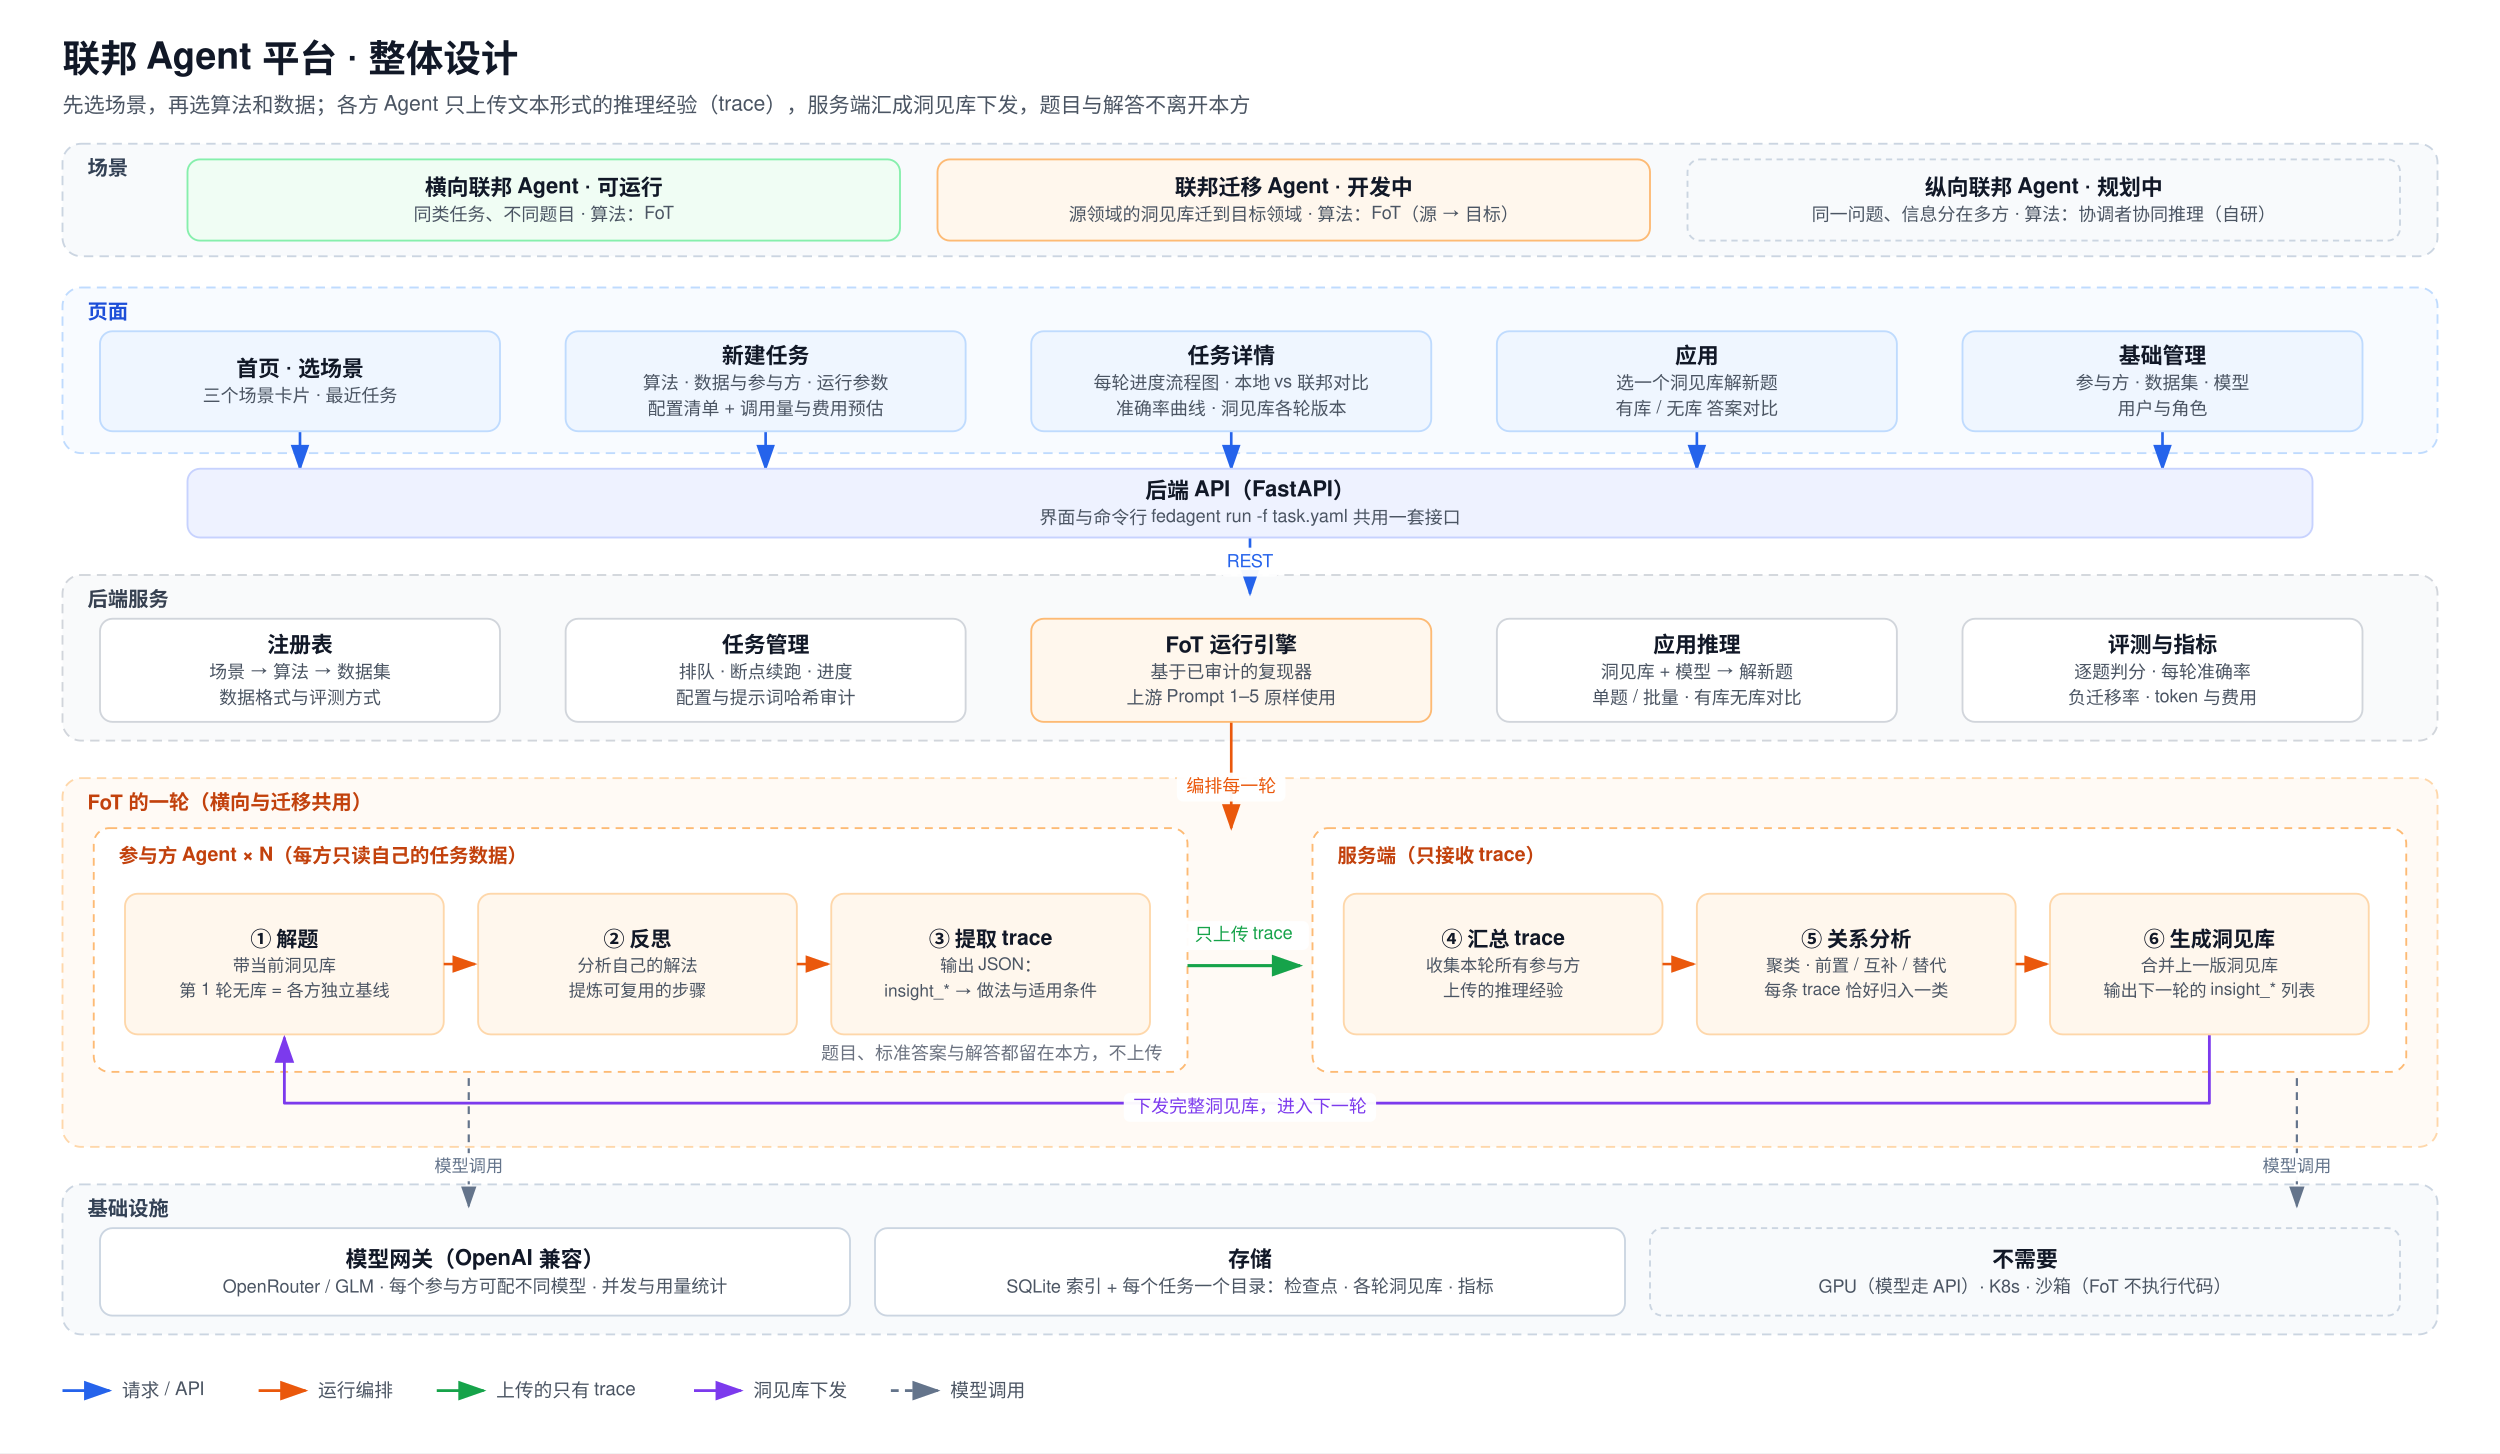
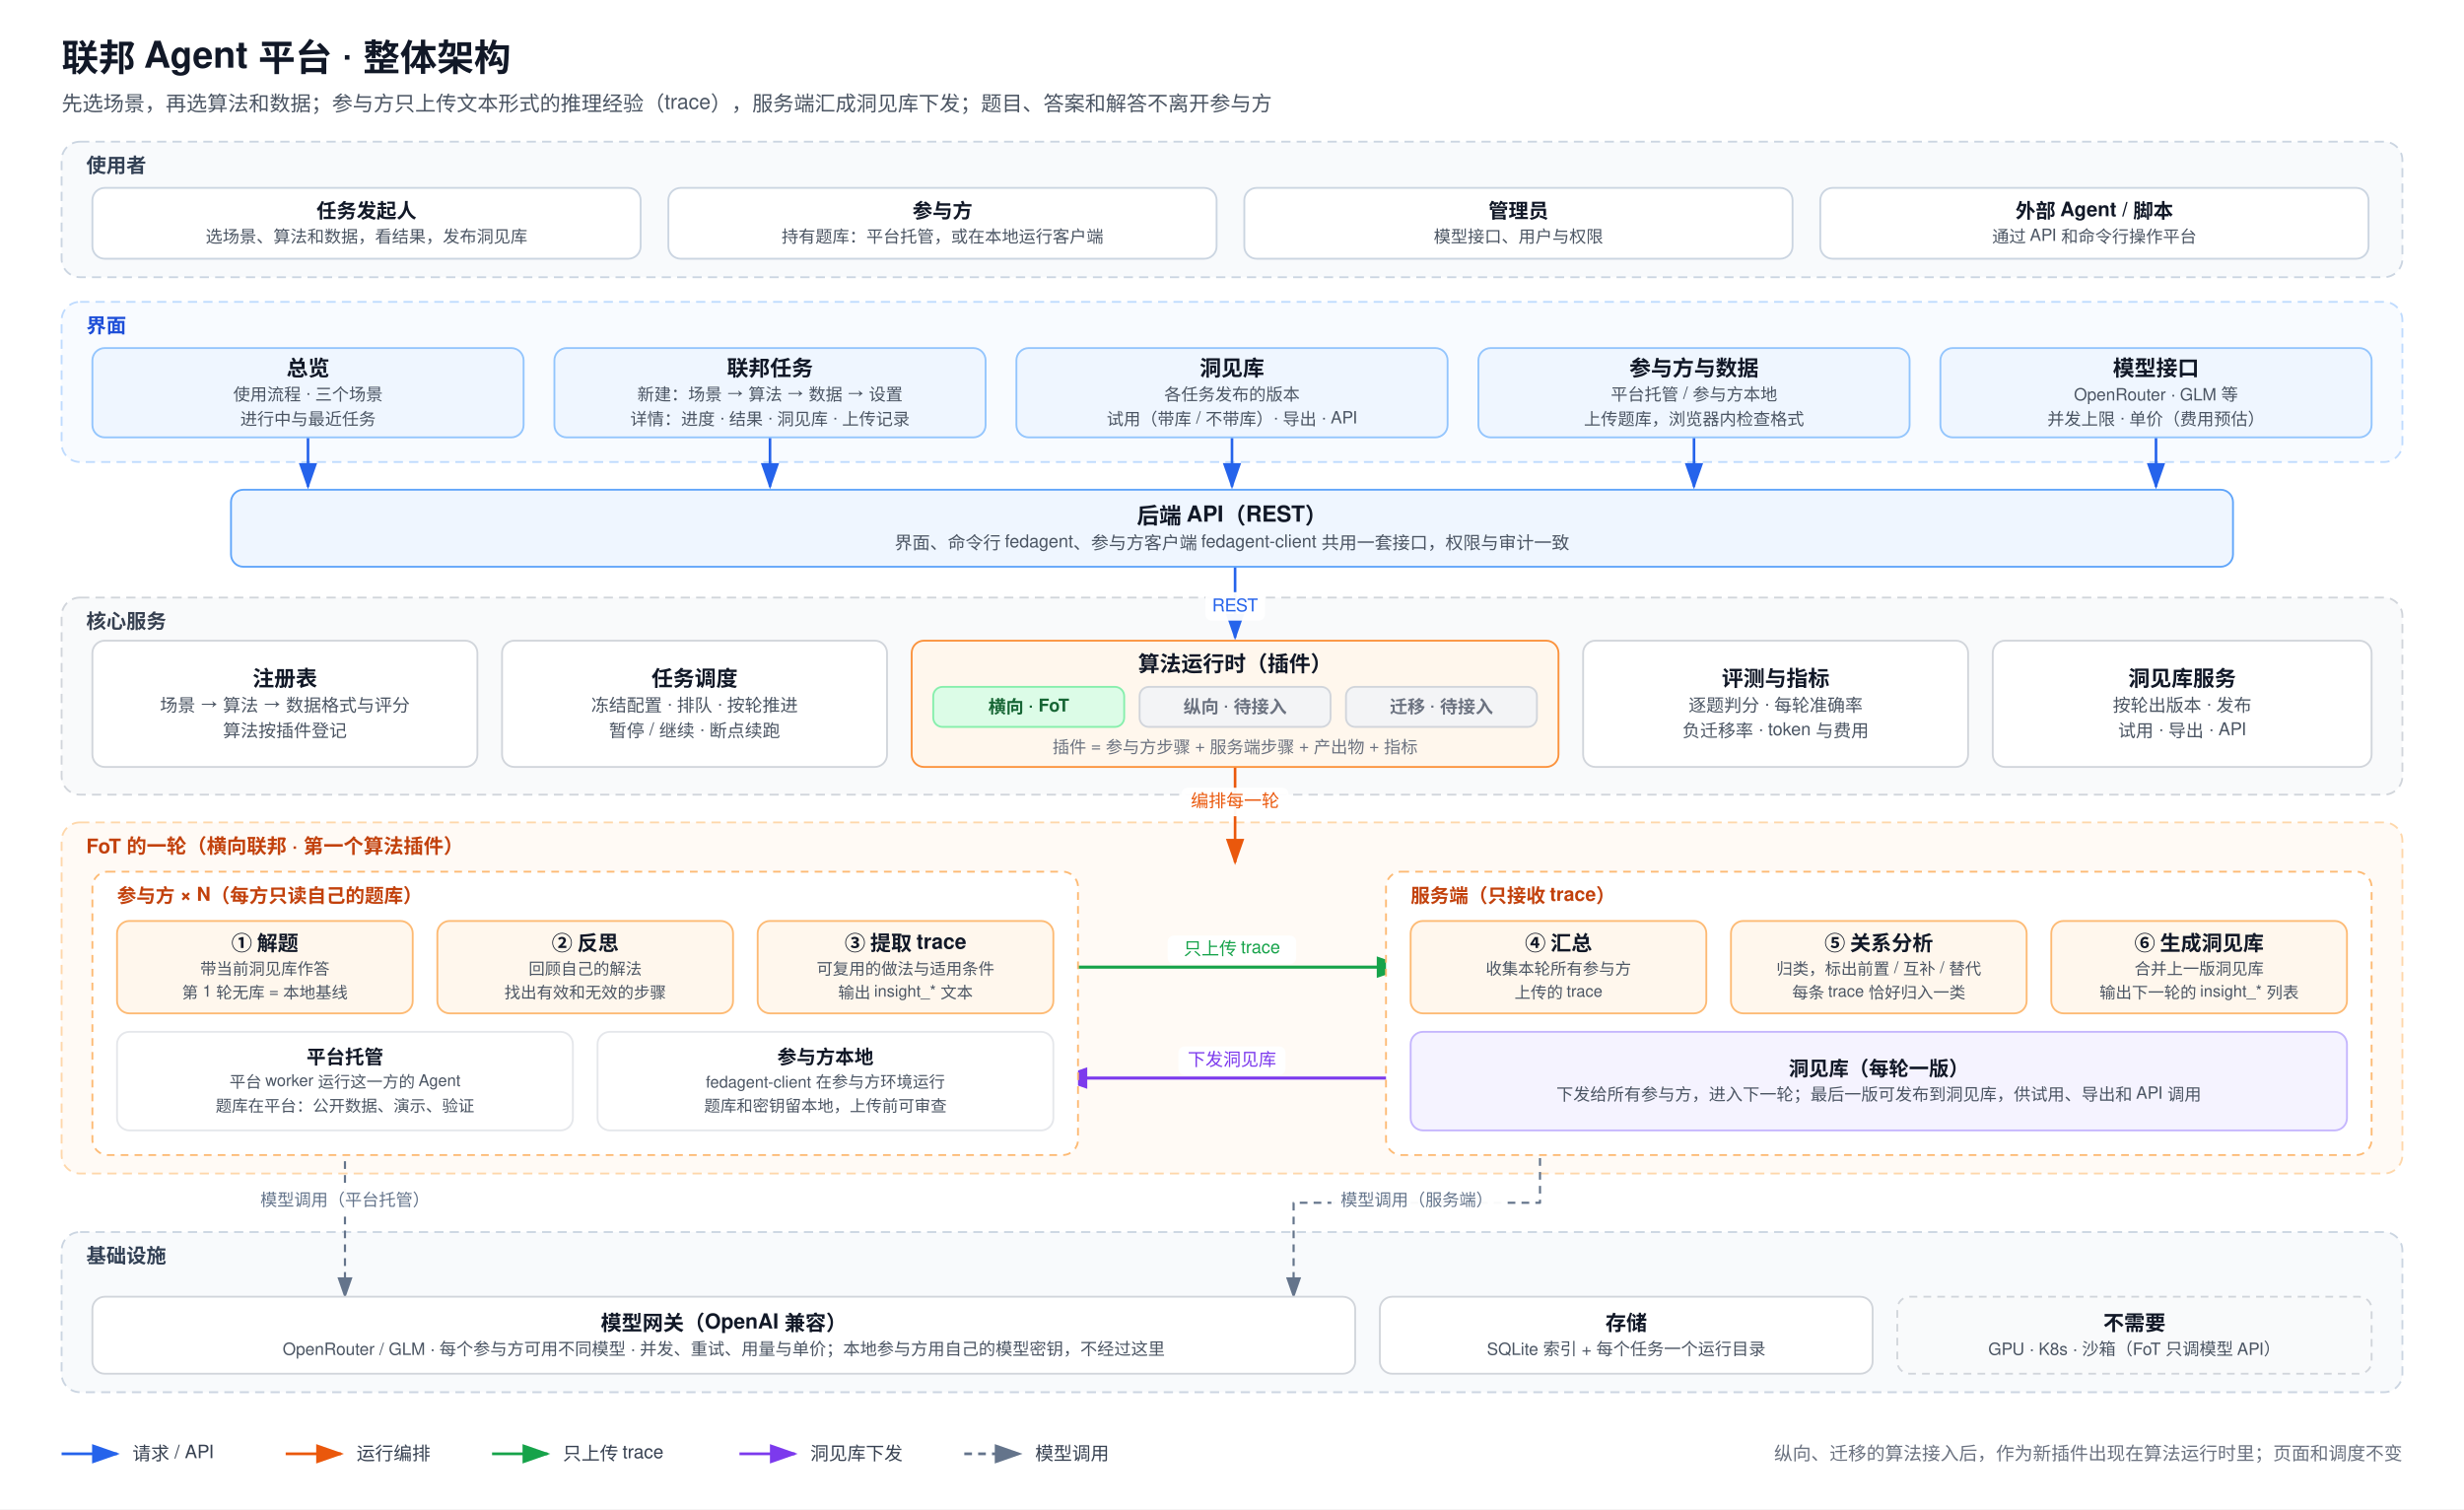
- <svg xmlns="http://www.w3.org/2000/svg" viewBox="0 0 1600 930" width="1600" height="930">
+ <svg xmlns="http://www.w3.org/2000/svg" viewBox="0 0 1600 980" width="1600" height="980">
  <style>text { font-family: 'Helvetica Neue', Helvetica, 'PingFang SC', 'Hiragino Sans GB', 'Heiti SC', 'Noto Sans CJK SC', 'Microsoft YaHei', Arial, sans-serif; }</style>
  <defs>
    <marker id="m-blue" markerWidth="10" markerHeight="7" refX="9" refY="3.5" orient="auto">
      <polygon points="0 0, 10 3.5, 0 7" fill="#2563eb" />
    </marker>
    <marker id="m-purple" markerWidth="10" markerHeight="7" refX="9" refY="3.5" orient="auto">
      <polygon points="0 0, 10 3.5, 0 7" fill="#7c3aed" />
    </marker>
    <marker id="m-orange" markerWidth="10" markerHeight="7" refX="9" refY="3.5" orient="auto">
      <polygon points="0 0, 10 3.5, 0 7" fill="#ea580c" />
    </marker>
    <marker id="m-green" markerWidth="10" markerHeight="7" refX="9" refY="3.5" orient="auto">
      <polygon points="0 0, 10 3.5, 0 7" fill="#16a34a" />
    </marker>
    <marker id="m-gray" markerWidth="10" markerHeight="7" refX="9" refY="3.5" orient="auto">
      <polygon points="0 0, 10 3.5, 0 7" fill="#64748b" />
    </marker>
  </defs>
-   <rect width="1600" height="930" fill="#ffffff" />
-   <text x="40" y="46" font-size="24" font-weight="700" fill="#111827" text-anchor="start">联邦 Agent 平台 · 整体设计</text>
-   <text x="40" y="72" font-size="13.5" font-weight="400" fill="#4b5563" text-anchor="start">先选场景，再选算法和数据；各方 Agent 只上传文本形式的推理经验（trace），服务端汇成洞见库下发，题目与解答不离开本方</text>
-   <rect x="40" y="92" width="1520" height="72" rx="12" ry="12" fill="#f8fafc" stroke="#cbd5e1" stroke-width="1.2" stroke-dasharray="6,4" />
-   <rect x="40" y="184" width="1520" height="106" rx="12" ry="12" fill="#f8fbff" stroke="#bfdbfe" stroke-width="1.2" stroke-dasharray="6,4" />
-   <rect x="40" y="368" width="1520" height="106" rx="12" ry="12" fill="#f9fafb" stroke="#d1d5db" stroke-width="1.2" stroke-dasharray="6,4" />
-   <rect x="40" y="498" width="1520" height="236" rx="12" ry="12" fill="#fffaf5" stroke="#fed7aa" stroke-width="1.2" stroke-dasharray="6,4" />
-   <rect x="40" y="758" width="1520" height="96" rx="12" ry="12" fill="#f8fafc" stroke="#cbd5e1" stroke-width="1.2" stroke-dasharray="6,4" />
-   <text x="56" y="112" font-size="13" font-weight="700" fill="#334155" text-anchor="start">场景</text>
-   <text x="56" y="204" font-size="13" font-weight="700" fill="#1d4ed8" text-anchor="start">页面</text>
-   <text x="56" y="388" font-size="13" font-weight="700" fill="#374151" text-anchor="start">后端服务</text>
-   <text x="56" y="518" font-size="13" font-weight="700" fill="#c2410c" text-anchor="start">FoT 的一轮（横向与迁移共用）</text>
-   <text x="56" y="778" font-size="13" font-weight="700" fill="#334155" text-anchor="start">基础设施</text>
-   <rect x="60" y="530" width="700" height="156" rx="10" ry="10" fill="#ffffff" stroke="#fdba74" stroke-width="1.2" stroke-dasharray="5,4" />
-   <text x="76" y="552" font-size="12.5" font-weight="700" fill="#c2410c" text-anchor="start">参与方 Agent × N（每方只读自己的任务数据）</text>
-   <rect x="840" y="530" width="700" height="156" rx="10" ry="10" fill="#ffffff" stroke="#fdba74" stroke-width="1.2" stroke-dasharray="5,4" />
-   <text x="856" y="552" font-size="12.5" font-weight="700" fill="#c2410c" text-anchor="start">服务端（只接收 trace）</text>
-   <path d="M192,276 V300" fill="none" stroke="#2563eb" stroke-width="1.7" marker-end="url(#m-blue)" stroke-linejoin="round" />
-   <path d="M490,276 V300" fill="none" stroke="#2563eb" stroke-width="1.7" marker-end="url(#m-blue)" stroke-linejoin="round" />
-   <path d="M788,276 V300" fill="none" stroke="#2563eb" stroke-width="1.7" marker-end="url(#m-blue)" stroke-linejoin="round" />
-   <path d="M1086,276 V300" fill="none" stroke="#2563eb" stroke-width="1.7" marker-end="url(#m-blue)" stroke-linejoin="round" />
-   <path d="M1384,276 V300" fill="none" stroke="#2563eb" stroke-width="1.7" marker-end="url(#m-blue)" stroke-linejoin="round" />
-   <path d="M800,344 V380" fill="none" stroke="#2563eb" stroke-width="1.7" marker-end="url(#m-blue)" stroke-linejoin="round" />
-   <path d="M788,462 V530" fill="none" stroke="#ea580c" stroke-width="1.7" marker-end="url(#m-orange)" stroke-linejoin="round" />
-   <path d="M300,690 V772" fill="none" stroke="#64748b" stroke-width="1.4" stroke-dasharray="5,4" marker-end="url(#m-gray)" stroke-linejoin="round" />
-   <path d="M1470,690 V772" fill="none" stroke="#64748b" stroke-width="1.4" stroke-dasharray="5,4" marker-end="url(#m-gray)" stroke-linejoin="round" />
-   <path d="M760,618 H832" fill="none" stroke="#16a34a" stroke-width="2" marker-end="url(#m-green)" stroke-linejoin="round" />
-   <path d="M1414,662 V706 H182 V664" fill="none" stroke="#7c3aed" stroke-width="1.8" marker-end="url(#m-purple)" stroke-linejoin="round" />
-   <rect x="120" y="102" width="456" height="52" rx="8" ry="8" fill="#f0fdf4" stroke="#86efac" stroke-width="1.2" />
-   <text x="348.0" y="124.8" font-size="14" font-weight="600" fill="#111827" text-anchor="middle">横向联邦 Agent · 可运行</text>
-   <text x="348.0" y="141.2" font-size="11.5" font-weight="400" fill="#4b5563" text-anchor="middle">同类任务、不同题目 · 算法：FoT</text>
-   <rect x="600" y="102" width="456" height="52" rx="8" ry="8" fill="#fff7ed" stroke="#fdba74" stroke-width="1.2" />
-   <text x="828.0" y="124.8" font-size="14" font-weight="600" fill="#111827" text-anchor="middle">联邦迁移 Agent · 开发中</text>
-   <text x="828.0" y="141.2" font-size="11.5" font-weight="400" fill="#4b5563" text-anchor="middle">源领域的洞见库迁到目标领域 · 算法：FoT（源 → 目标）</text>
-   <rect x="1080" y="102" width="456" height="52" rx="8" ry="8" fill="#f8fafc" stroke="#cbd5e1" stroke-width="1.2" stroke-dasharray="4,3" />
-   <text x="1308.0" y="124.8" font-size="14" font-weight="600" fill="#111827" text-anchor="middle">纵向联邦 Agent · 规划中</text>
-   <text x="1308.0" y="141.2" font-size="11.5" font-weight="400" fill="#4b5563" text-anchor="middle">同一问题、信息分在多方 · 算法：协调者协同推理（自研）</text>
-   <rect x="64" y="212" width="256" height="64" rx="8" ry="8" fill="#eff6ff" stroke="#bfdbfe" stroke-width="1.2" />
-   <text x="192.0" y="240.8" font-size="14" font-weight="600" fill="#111827" text-anchor="middle">首页 · 选场景</text>
-   <text x="192.0" y="257.2" font-size="11.5" font-weight="400" fill="#4b5563" text-anchor="middle">三个场景卡片 · 最近任务</text>
-   <rect x="362" y="212" width="256" height="64" rx="8" ry="8" fill="#eff6ff" stroke="#bfdbfe" stroke-width="1.2" />
-   <text x="490.0" y="232.5" font-size="14" font-weight="600" fill="#111827" text-anchor="middle">新建任务</text>
-   <text x="490.0" y="249.0" font-size="11.5" font-weight="400" fill="#4b5563" text-anchor="middle">算法 · 数据与参与方 · 运行参数</text>
-   <text x="490.0" y="265.5" font-size="11.5" font-weight="400" fill="#4b5563" text-anchor="middle">配置清单 + 调用量与费用预估</text>
-   <rect x="660" y="212" width="256" height="64" rx="8" ry="8" fill="#eff6ff" stroke="#bfdbfe" stroke-width="1.2" />
-   <text x="788.0" y="232.5" font-size="14" font-weight="600" fill="#111827" text-anchor="middle">任务详情</text>
-   <text x="788.0" y="249.0" font-size="11.5" font-weight="400" fill="#4b5563" text-anchor="middle">每轮进度流程图 · 本地 vs 联邦对比</text>
-   <text x="788.0" y="265.5" font-size="11.5" font-weight="400" fill="#4b5563" text-anchor="middle">准确率曲线 · 洞见库各轮版本</text>
-   <rect x="958" y="212" width="256" height="64" rx="8" ry="8" fill="#eff6ff" stroke="#bfdbfe" stroke-width="1.2" />
-   <text x="1086.0" y="232.5" font-size="14" font-weight="600" fill="#111827" text-anchor="middle">应用</text>
-   <text x="1086.0" y="249.0" font-size="11.5" font-weight="400" fill="#4b5563" text-anchor="middle">选一个洞见库解新题</text>
-   <text x="1086.0" y="265.5" font-size="11.5" font-weight="400" fill="#4b5563" text-anchor="middle">有库 / 无库 答案对比</text>
-   <rect x="1256" y="212" width="256" height="64" rx="8" ry="8" fill="#eff6ff" stroke="#bfdbfe" stroke-width="1.2" />
-   <text x="1384.0" y="232.5" font-size="14" font-weight="600" fill="#111827" text-anchor="middle">基础管理</text>
-   <text x="1384.0" y="249.0" font-size="11.5" font-weight="400" fill="#4b5563" text-anchor="middle">参与方 · 数据集 · 模型</text>
-   <text x="1384.0" y="265.5" font-size="11.5" font-weight="400" fill="#4b5563" text-anchor="middle">用户与角色</text>
-   <rect x="120" y="300" width="1360" height="44" rx="8" ry="8" fill="#eef2ff" stroke="#c7d2fe" stroke-width="1.2" />
-   <text x="800.0" y="318.8" font-size="14" font-weight="600" fill="#111827" text-anchor="middle">后端 API（FastAPI）</text>
-   <text x="800.0" y="335.2" font-size="11.5" font-weight="400" fill="#4b5563" text-anchor="middle">界面与命令行 fedagent run -f task.yaml 共用一套接口</text>
-   <rect x="64" y="396" width="256" height="66" rx="8" ry="8" fill="#ffffff" stroke="#d1d5db" stroke-width="1.2" />
-   <text x="192.0" y="417.5" font-size="14" font-weight="600" fill="#111827" text-anchor="middle">注册表</text>
-   <text x="192.0" y="434.0" font-size="11.5" font-weight="400" fill="#4b5563" text-anchor="middle">场景 → 算法 → 数据集</text>
-   <text x="192.0" y="450.5" font-size="11.5" font-weight="400" fill="#4b5563" text-anchor="middle">数据格式与评测方式</text>
-   <rect x="362" y="396" width="256" height="66" rx="8" ry="8" fill="#ffffff" stroke="#d1d5db" stroke-width="1.2" />
-   <text x="490.0" y="417.5" font-size="14" font-weight="600" fill="#111827" text-anchor="middle">任务管理</text>
-   <text x="490.0" y="434.0" font-size="11.5" font-weight="400" fill="#4b5563" text-anchor="middle">排队 · 断点续跑 · 进度</text>
-   <text x="490.0" y="450.5" font-size="11.5" font-weight="400" fill="#4b5563" text-anchor="middle">配置与提示词哈希审计</text>
-   <rect x="660" y="396" width="256" height="66" rx="8" ry="8" fill="#fff7ed" stroke="#fdba74" stroke-width="1.2" />
-   <text x="788.0" y="417.5" font-size="14" font-weight="600" fill="#111827" text-anchor="middle">FoT 运行引擎</text>
-   <text x="788.0" y="434.0" font-size="11.5" font-weight="400" fill="#4b5563" text-anchor="middle">基于已审计的复现器</text>
-   <text x="788.0" y="450.5" font-size="11.5" font-weight="400" fill="#4b5563" text-anchor="middle">上游 Prompt 1–5 原样使用</text>
-   <rect x="958" y="396" width="256" height="66" rx="8" ry="8" fill="#ffffff" stroke="#d1d5db" stroke-width="1.2" />
-   <text x="1086.0" y="417.5" font-size="14" font-weight="600" fill="#111827" text-anchor="middle">应用推理</text>
-   <text x="1086.0" y="434.0" font-size="11.5" font-weight="400" fill="#4b5563" text-anchor="middle">洞见库 + 模型 → 解新题</text>
-   <text x="1086.0" y="450.5" font-size="11.5" font-weight="400" fill="#4b5563" text-anchor="middle">单题 / 批量 · 有库无库对比</text>
-   <rect x="1256" y="396" width="256" height="66" rx="8" ry="8" fill="#ffffff" stroke="#d1d5db" stroke-width="1.2" />
-   <text x="1384.0" y="417.5" font-size="14" font-weight="600" fill="#111827" text-anchor="middle">评测与指标</text>
-   <text x="1384.0" y="434.0" font-size="11.5" font-weight="400" fill="#4b5563" text-anchor="middle">逐题判分 · 每轮准确率</text>
-   <text x="1384.0" y="450.5" font-size="11.5" font-weight="400" fill="#4b5563" text-anchor="middle">负迁移率 · token 与费用</text>
-   <rect x="80" y="572" width="204" height="90" rx="8" ry="8" fill="#fff7ed" stroke="#fed7aa" stroke-width="1.2" />
-   <text x="182.0" y="605.8" font-size="13.5" font-weight="600" fill="#111827" text-anchor="middle">① 解题</text>
-   <text x="182.0" y="621.8" font-size="11" font-weight="400" fill="#4b5563" text-anchor="middle">带当前洞见库</text>
-   <text x="182.0" y="637.8" font-size="11" font-weight="400" fill="#4b5563" text-anchor="middle">第 1 轮无库 = 各方独立基线</text>
-   <rect x="306" y="572" width="204" height="90" rx="8" ry="8" fill="#fff7ed" stroke="#fed7aa" stroke-width="1.2" />
-   <text x="408.0" y="605.8" font-size="13.5" font-weight="600" fill="#111827" text-anchor="middle">② 反思</text>
-   <text x="408.0" y="621.8" font-size="11" font-weight="400" fill="#4b5563" text-anchor="middle">分析自己的解法</text>
-   <text x="408.0" y="637.8" font-size="11" font-weight="400" fill="#4b5563" text-anchor="middle">提炼可复用的步骤</text>
-   <rect x="532" y="572" width="204" height="90" rx="8" ry="8" fill="#fff7ed" stroke="#fed7aa" stroke-width="1.2" />
-   <text x="634.0" y="605.8" font-size="13.5" font-weight="600" fill="#111827" text-anchor="middle">③ 提取 trace</text>
-   <text x="634.0" y="621.8" font-size="11" font-weight="400" fill="#4b5563" text-anchor="middle">输出 JSON：</text>
-   <text x="634.0" y="637.8" font-size="11" font-weight="400" fill="#4b5563" text-anchor="middle">insight_* → 做法与适用条件</text>
-   <path d="M284,617 H304" fill="none" stroke="#ea580c" stroke-width="1.6" marker-end="url(#m-orange)" stroke-linejoin="round" />
-   <path d="M510,617 H530" fill="none" stroke="#ea580c" stroke-width="1.6" marker-end="url(#m-orange)" stroke-linejoin="round" />
-   <text x="744" y="678" font-size="11.5" font-weight="400" fill="#6b7280" text-anchor="end">题目、标准答案与解答都留在本方，不上传</text>
-   <rect x="860" y="572" width="204" height="90" rx="8" ry="8" fill="#fff7ed" stroke="#fed7aa" stroke-width="1.2" />
-   <text x="962.0" y="605.8" font-size="13.5" font-weight="600" fill="#111827" text-anchor="middle">④ 汇总 trace</text>
-   <text x="962.0" y="621.8" font-size="11" font-weight="400" fill="#4b5563" text-anchor="middle">收集本轮所有参与方</text>
-   <text x="962.0" y="637.8" font-size="11" font-weight="400" fill="#4b5563" text-anchor="middle">上传的推理经验</text>
-   <rect x="1086" y="572" width="204" height="90" rx="8" ry="8" fill="#fff7ed" stroke="#fed7aa" stroke-width="1.2" />
-   <text x="1188.0" y="605.8" font-size="13.5" font-weight="600" fill="#111827" text-anchor="middle">⑤ 关系分析</text>
-   <text x="1188.0" y="621.8" font-size="11" font-weight="400" fill="#4b5563" text-anchor="middle">聚类 · 前置 / 互补 / 替代</text>
-   <text x="1188.0" y="637.8" font-size="11" font-weight="400" fill="#4b5563" text-anchor="middle">每条 trace 恰好归入一类</text>
-   <rect x="1312" y="572" width="204" height="90" rx="8" ry="8" fill="#fff7ed" stroke="#fed7aa" stroke-width="1.2" />
-   <text x="1414.0" y="605.8" font-size="13.5" font-weight="600" fill="#111827" text-anchor="middle">⑥ 生成洞见库</text>
-   <text x="1414.0" y="621.8" font-size="11" font-weight="400" fill="#4b5563" text-anchor="middle">合并上一版洞见库</text>
-   <text x="1414.0" y="637.8" font-size="11" font-weight="400" fill="#4b5563" text-anchor="middle">输出下一轮的 insight_* 列表</text>
-   <path d="M1064,617 H1084" fill="none" stroke="#ea580c" stroke-width="1.6" marker-end="url(#m-orange)" stroke-linejoin="round" />
-   <path d="M1290,617 H1310" fill="none" stroke="#ea580c" stroke-width="1.6" marker-end="url(#m-orange)" stroke-linejoin="round" />
-   <rect x="64" y="786" width="480" height="56" rx="8" ry="8" fill="#ffffff" stroke="#cbd5e1" stroke-width="1.2" />
-   <text x="304.0" y="810.8" font-size="14" font-weight="600" fill="#111827" text-anchor="middle">模型网关（OpenAI 兼容）</text>
-   <text x="304.0" y="827.2" font-size="11.5" font-weight="400" fill="#4b5563" text-anchor="middle">OpenRouter / GLM · 每个参与方可配不同模型 · 并发与用量统计</text>
-   <rect x="560" y="786" width="480" height="56" rx="8" ry="8" fill="#ffffff" stroke="#cbd5e1" stroke-width="1.2" />
-   <text x="800.0" y="810.8" font-size="14" font-weight="600" fill="#111827" text-anchor="middle">存储</text>
-   <text x="800.0" y="827.2" font-size="11.5" font-weight="400" fill="#4b5563" text-anchor="middle">SQLite 索引 + 每个任务一个目录：检查点 · 各轮洞见库 · 指标</text>
-   <rect x="1056" y="786" width="480" height="56" rx="8" ry="8" fill="#f8fafc" stroke="#cbd5e1" stroke-width="1.2" stroke-dasharray="4,3" />
-   <text x="1296.0" y="810.8" font-size="14" font-weight="600" fill="#111827" text-anchor="middle">不需要</text>
-   <text x="1296.0" y="827.2" font-size="11.5" font-weight="400" fill="#4b5563" text-anchor="middle">GPU（模型走 API）· K8s · 沙箱（FoT 不执行代码）</text>
-   <rect x="780.7" y="350.5" width="38.7" height="18.5" rx="4" fill="#ffffff" opacity="0.96" />
-   <text x="800" y="363" font-size="11.5" font-weight="500" fill="#2563eb" text-anchor="middle">REST</text>
-   <rect x="753.2" y="494.5" width="69.5" height="18.5" rx="4" fill="#ffffff" opacity="0.96" />
-   <text x="788" y="507" font-size="11.5" font-weight="500" fill="#ea580c" text-anchor="middle">编排每一轮</text>
-   <rect x="754.2" y="589.5" width="83.5" height="18.5" rx="4" fill="#ffffff" opacity="0.96" />
-   <text x="796" y="602" font-size="11.5" font-weight="500" fill="#16a34a" text-anchor="middle">只上传 trace</text>
-   <rect x="719.2" y="699.5" width="161.5" height="18.5" rx="4" fill="#ffffff" opacity="0.96" />
-   <text x="800" y="712" font-size="11.5" font-weight="500" fill="#7c3aed" text-anchor="middle">下发完整洞见库，进入下一轮</text>
-   <rect x="272.0" y="738.0" width="56.0" height="18.0" rx="4" fill="#ffffff" opacity="0.96" />
-   <text x="300" y="750" font-size="11" font-weight="500" fill="#64748b" text-anchor="middle">模型调用</text>
-   <rect x="1442.0" y="738.0" width="56.0" height="18.0" rx="4" fill="#ffffff" opacity="0.96" />
-   <text x="1470" y="750" font-size="11" font-weight="500" fill="#64748b" text-anchor="middle">模型调用</text>
-   <path d="M40,890 H70" fill="none" stroke="#2563eb" stroke-width="1.8" marker-end="url(#m-blue)" stroke-linejoin="round" />
-   <text x="78" y="894" font-size="12" font-weight="400" fill="#4b5563" text-anchor="start">请求 / API</text>
-   <path d="M165.52,890 H195.52" fill="none" stroke="#ea580c" stroke-width="1.8" marker-end="url(#m-orange)" stroke-linejoin="round" />
-   <text x="203.52" y="894" font-size="12" font-weight="400" fill="#4b5563" text-anchor="start">运行编排</text>
-   <path d="M279.52,890 H309.52" fill="none" stroke="#16a34a" stroke-width="1.8" marker-end="url(#m-green)" stroke-linejoin="round" />
-   <text x="317.52" y="894" font-size="12" font-weight="400" fill="#4b5563" text-anchor="start">上传的只有 trace</text>
-   <path d="M444.16,890 H474.16" fill="none" stroke="#7c3aed" stroke-width="1.8" marker-end="url(#m-purple)" stroke-linejoin="round" />
-   <text x="482.16" y="894" font-size="12" font-weight="400" fill="#4b5563" text-anchor="start">洞见库下发</text>
-   <path d="M570.16,890 H600.16" fill="none" stroke="#64748b" stroke-width="1.8" stroke-dasharray="5,4" marker-end="url(#m-gray)" stroke-linejoin="round" />
-   <text x="608.16" y="894" font-size="12" font-weight="400" fill="#4b5563" text-anchor="start">模型调用</text>
+   <rect width="1600" height="980" fill="#ffffff" />
+   <text x="40" y="46" font-size="24" font-weight="700" fill="#111827" text-anchor="start">联邦 Agent 平台 · 整体架构</text>
+   <text x="40" y="72" font-size="13.5" font-weight="400" fill="#4b5563" text-anchor="start">先选场景，再选算法和数据；参与方只上传文本形式的推理经验（trace），服务端汇成洞见库下发；题目、答案和解答不离开参与方</text>
+   <rect x="40" y="92" width="1520" height="88" rx="12" ry="12" fill="#f8fafc" stroke="#cbd5e1" stroke-width="1.2" stroke-dasharray="6,4" />
+   <rect x="40" y="196" width="1520" height="104" rx="12" ry="12" fill="#f8fbff" stroke="#bfdbfe" stroke-width="1.2" stroke-dasharray="6,4" />
+   <rect x="40" y="388" width="1520" height="128" rx="12" ry="12" fill="#f9fafb" stroke="#d1d5db" stroke-width="1.2" stroke-dasharray="6,4" />
+   <rect x="40" y="534" width="1520" height="228" rx="12" ry="12" fill="#fffaf5" stroke="#fed7aa" stroke-width="1.2" stroke-dasharray="6,4" />
+   <rect x="40" y="800" width="1520" height="104" rx="12" ry="12" fill="#f8fafc" stroke="#cbd5e1" stroke-width="1.2" stroke-dasharray="6,4" />
+   <text x="56" y="112" font-size="13" font-weight="700" fill="#334155" text-anchor="start">使用者</text>
+   <text x="56" y="216" font-size="13" font-weight="700" fill="#1d4ed8" text-anchor="start">界面</text>
+   <text x="56" y="408" font-size="13" font-weight="700" fill="#374151" text-anchor="start">核心服务</text>
+   <text x="56" y="554" font-size="13" font-weight="700" fill="#c2410c" text-anchor="start">FoT 的一轮（横向联邦 · 第一个算法插件）</text>
+   <text x="56" y="820" font-size="13" font-weight="700" fill="#334155" text-anchor="start">基础设施</text>
+   <path d="M200,284 V316" fill="none" stroke="#2563eb" stroke-width="1.7" marker-end="url(#m-blue)" stroke-linejoin="round" />
+   <path d="M500,284 V316" fill="none" stroke="#2563eb" stroke-width="1.7" marker-end="url(#m-blue)" stroke-linejoin="round" />
+   <path d="M800,284 V316" fill="none" stroke="#2563eb" stroke-width="1.7" marker-end="url(#m-blue)" stroke-linejoin="round" />
+   <path d="M1100,284 V316" fill="none" stroke="#2563eb" stroke-width="1.7" marker-end="url(#m-blue)" stroke-linejoin="round" />
+   <path d="M1400,284 V316" fill="none" stroke="#2563eb" stroke-width="1.7" marker-end="url(#m-blue)" stroke-linejoin="round" />
+   <path d="M802,368 V414" fill="none" stroke="#2563eb" stroke-width="1.7" marker-end="url(#m-blue)" stroke-linejoin="round" />
+   <path d="M802,498 V560" fill="none" stroke="#ea580c" stroke-width="1.7" marker-end="url(#m-orange)" stroke-linejoin="round" />
+   <path d="M686,628 H912" fill="none" stroke="#16a34a" stroke-width="2" marker-end="url(#m-green)" stroke-linejoin="round" />
+   <path d="M914,700 H688" fill="none" stroke="#7c3aed" stroke-width="2" marker-end="url(#m-purple)" stroke-linejoin="round" />
+   <path d="M224,736 V842" fill="none" stroke="#64748b" stroke-width="1.4" stroke-dasharray="5,4" marker-end="url(#m-gray)" stroke-linejoin="round" />
+   <path d="M1000,752 V781 H840 V842" fill="none" stroke="#64748b" stroke-width="1.4" stroke-dasharray="5,4" marker-end="url(#m-gray)" stroke-linejoin="round" />
+   <rect x="60" y="122" width="356" height="46" rx="8" ry="8" fill="#ffffff" stroke="#cbd5e1" stroke-width="1.2" />
+   <text x="238.0" y="141.5" font-size="13" font-weight="600" fill="#111827" text-anchor="middle">任务发起人</text>
+   <text x="238.0" y="157.5" font-size="11" font-weight="400" fill="#4b5563" text-anchor="middle">选场景、算法和数据，看结果，发布洞见库</text>
+   <rect x="434" y="122" width="356" height="46" rx="8" ry="8" fill="#ffffff" stroke="#cbd5e1" stroke-width="1.2" />
+   <text x="612.0" y="141.5" font-size="13" font-weight="600" fill="#111827" text-anchor="middle">参与方</text>
+   <text x="612.0" y="157.5" font-size="11" font-weight="400" fill="#4b5563" text-anchor="middle">持有题库：平台托管，或在本地运行客户端</text>
+   <rect x="808" y="122" width="356" height="46" rx="8" ry="8" fill="#ffffff" stroke="#cbd5e1" stroke-width="1.2" />
+   <text x="986.0" y="141.5" font-size="13" font-weight="600" fill="#111827" text-anchor="middle">管理员</text>
+   <text x="986.0" y="157.5" font-size="11" font-weight="400" fill="#4b5563" text-anchor="middle">模型接口、用户与权限</text>
+   <rect x="1182" y="122" width="356" height="46" rx="8" ry="8" fill="#ffffff" stroke="#cbd5e1" stroke-width="1.2" />
+   <text x="1360.0" y="141.5" font-size="13" font-weight="600" fill="#111827" text-anchor="middle">外部 Agent / 脚本</text>
+   <text x="1360.0" y="157.5" font-size="11" font-weight="400" fill="#4b5563" text-anchor="middle">通过 API 和命令行操作平台</text>
+   <rect x="60" y="226" width="280" height="58" rx="8" ry="8" fill="#eff6ff" stroke="#93c5fd" stroke-width="1.2" />
+   <text x="200.0" y="244.0" font-size="14" font-weight="600" fill="#111827" text-anchor="middle">总览</text>
+   <text x="200.0" y="260.0" font-size="11" font-weight="400" fill="#4b5563" text-anchor="middle">使用流程 · 三个场景</text>
+   <text x="200.0" y="276.0" font-size="11" font-weight="400" fill="#4b5563" text-anchor="middle">进行中与最近任务</text>
+   <rect x="360" y="226" width="280" height="58" rx="8" ry="8" fill="#eff6ff" stroke="#93c5fd" stroke-width="1.2" />
+   <text x="500.0" y="244.0" font-size="14" font-weight="600" fill="#111827" text-anchor="middle">联邦任务</text>
+   <text x="500.0" y="260.0" font-size="11" font-weight="400" fill="#4b5563" text-anchor="middle">新建：场景 → 算法 → 数据 → 设置</text>
+   <text x="500.0" y="276.0" font-size="11" font-weight="400" fill="#4b5563" text-anchor="middle">详情：进度 · 结果 · 洞见库 · 上传记录</text>
+   <rect x="660" y="226" width="280" height="58" rx="8" ry="8" fill="#eff6ff" stroke="#93c5fd" stroke-width="1.2" />
+   <text x="800.0" y="244.0" font-size="14" font-weight="600" fill="#111827" text-anchor="middle">洞见库</text>
+   <text x="800.0" y="260.0" font-size="11" font-weight="400" fill="#4b5563" text-anchor="middle">各任务发布的版本</text>
+   <text x="800.0" y="276.0" font-size="11" font-weight="400" fill="#4b5563" text-anchor="middle">试用（带库 / 不带库）· 导出 · API</text>
+   <rect x="960" y="226" width="280" height="58" rx="8" ry="8" fill="#eff6ff" stroke="#93c5fd" stroke-width="1.2" />
+   <text x="1100.0" y="244.0" font-size="14" font-weight="600" fill="#111827" text-anchor="middle">参与方与数据</text>
+   <text x="1100.0" y="260.0" font-size="11" font-weight="400" fill="#4b5563" text-anchor="middle">平台托管 / 参与方本地</text>
+   <text x="1100.0" y="276.0" font-size="11" font-weight="400" fill="#4b5563" text-anchor="middle">上传题库，浏览器内检查格式</text>
+   <rect x="1260" y="226" width="280" height="58" rx="8" ry="8" fill="#eff6ff" stroke="#93c5fd" stroke-width="1.2" />
+   <text x="1400.0" y="244.0" font-size="14" font-weight="600" fill="#111827" text-anchor="middle">模型接口</text>
+   <text x="1400.0" y="260.0" font-size="11" font-weight="400" fill="#4b5563" text-anchor="middle">OpenRouter · GLM 等</text>
+   <text x="1400.0" y="276.0" font-size="11" font-weight="400" fill="#4b5563" text-anchor="middle">并发上限 · 单价（费用预估）</text>
+   <rect x="150" y="318" width="1300" height="50" rx="8" ry="8" fill="#eff6ff" stroke="#60a5fa" stroke-width="1.2" />
+   <text x="800.0" y="340.0" font-size="14.5" font-weight="600" fill="#111827" text-anchor="middle">后端 API（REST）</text>
+   <text x="800.0" y="356.5" font-size="11.5" font-weight="400" fill="#4b5563" text-anchor="middle">界面、命令行 fedagent、参与方客户端 fedagent-client 共用一套接口，权限与审计一致</text>
+   <rect x="60" y="416" width="250" height="82" rx="8" ry="8" fill="#ffffff" stroke="#d1d5db" stroke-width="1.2" />
+   <text x="185.0" y="445.5" font-size="14" font-weight="600" fill="#111827" text-anchor="middle">注册表</text>
+   <text x="185.0" y="462.0" font-size="11.5" font-weight="400" fill="#4b5563" text-anchor="middle">场景 → 算法 → 数据格式与评分</text>
+   <text x="185.0" y="478.5" font-size="11.5" font-weight="400" fill="#4b5563" text-anchor="middle">算法按插件登记</text>
+   <rect x="326" y="416" width="250" height="82" rx="8" ry="8" fill="#ffffff" stroke="#d1d5db" stroke-width="1.2" />
+   <text x="451.0" y="445.5" font-size="14" font-weight="600" fill="#111827" text-anchor="middle">任务调度</text>
+   <text x="451.0" y="462.0" font-size="11.5" font-weight="400" fill="#4b5563" text-anchor="middle">冻结配置 · 排队 · 按轮推进</text>
+   <text x="451.0" y="478.5" font-size="11.5" font-weight="400" fill="#4b5563" text-anchor="middle">暂停 / 继续 · 断点续跑</text>
+   <rect x="592" y="416" width="420" height="82" rx="8" ry="8" fill="#fff7ed" stroke="#fb923c" stroke-width="1.2" />
+   <text x="802" y="436" font-size="14" font-weight="600" fill="#111827" text-anchor="middle">算法运行时（插件）</text>
+   <rect x="606" y="446" width="124" height="26" rx="6" ry="6" fill="#dcfce7" stroke="#86efac" stroke-width="1.2" />
+   <text x="668" y="463" font-size="11.5" font-weight="600" fill="#166534" text-anchor="middle">横向 · FoT</text>
+   <rect x="740" y="446" width="124" height="26" rx="6" ry="6" fill="#f3f4f6" stroke="#d1d5db" stroke-width="1.2" />
+   <text x="802" y="463" font-size="11.5" font-weight="600" fill="#6b7280" text-anchor="middle">纵向 · 待接入</text>
+   <rect x="874" y="446" width="124" height="26" rx="6" ry="6" fill="#f3f4f6" stroke="#d1d5db" stroke-width="1.2" />
+   <text x="936" y="463" font-size="11.5" font-weight="600" fill="#6b7280" text-anchor="middle">迁移 · 待接入</text>
+   <text x="802" y="489" font-size="11" font-weight="400" fill="#6b7280" text-anchor="middle">插件 = 参与方步骤 + 服务端步骤 + 产出物 + 指标</text>
+   <rect x="1028" y="416" width="250" height="82" rx="8" ry="8" fill="#ffffff" stroke="#d1d5db" stroke-width="1.2" />
+   <text x="1153.0" y="445.5" font-size="14" font-weight="600" fill="#111827" text-anchor="middle">评测与指标</text>
+   <text x="1153.0" y="462.0" font-size="11.5" font-weight="400" fill="#4b5563" text-anchor="middle">逐题判分 · 每轮准确率</text>
+   <text x="1153.0" y="478.5" font-size="11.5" font-weight="400" fill="#4b5563" text-anchor="middle">负迁移率 · token 与费用</text>
+   <rect x="1294" y="416" width="246" height="82" rx="8" ry="8" fill="#ffffff" stroke="#d1d5db" stroke-width="1.2" />
+   <text x="1417.0" y="445.5" font-size="14" font-weight="600" fill="#111827" text-anchor="middle">洞见库服务</text>
+   <text x="1417.0" y="462.0" font-size="11.5" font-weight="400" fill="#4b5563" text-anchor="middle">按轮出版本 · 发布</text>
+   <text x="1417.0" y="478.5" font-size="11.5" font-weight="400" fill="#4b5563" text-anchor="middle">试用 · 导出 · API</text>
+   <rect x="60" y="566" width="640" height="184" rx="10" ry="10" fill="#ffffff" stroke="#fdba74" stroke-width="1.2" stroke-dasharray="5,4" />
+   <text x="76" y="586" font-size="12.5" font-weight="700" fill="#c2410c" text-anchor="start">参与方 × N（每方只读自己的题库）</text>
+   <rect x="76" y="598" width="192" height="60" rx="8" ry="8" fill="#fff7ed" stroke="#fdba74" stroke-width="1.2" />
+   <text x="172.0" y="617.2" font-size="13.5" font-weight="600" fill="#111827" text-anchor="middle">① 解题</text>
+   <text x="172.0" y="632.8" font-size="10.5" font-weight="400" fill="#4b5563" text-anchor="middle">带当前洞见库作答</text>
+   <text x="172.0" y="648.2" font-size="10.5" font-weight="400" fill="#4b5563" text-anchor="middle">第 1 轮无库 = 本地基线</text>
+   <rect x="284" y="598" width="192" height="60" rx="8" ry="8" fill="#fff7ed" stroke="#fdba74" stroke-width="1.2" />
+   <text x="380.0" y="617.2" font-size="13.5" font-weight="600" fill="#111827" text-anchor="middle">② 反思</text>
+   <text x="380.0" y="632.8" font-size="10.5" font-weight="400" fill="#4b5563" text-anchor="middle">回顾自己的解法</text>
+   <text x="380.0" y="648.2" font-size="10.5" font-weight="400" fill="#4b5563" text-anchor="middle">找出有效和无效的步骤</text>
+   <rect x="492" y="598" width="192" height="60" rx="8" ry="8" fill="#fff7ed" stroke="#fdba74" stroke-width="1.2" />
+   <text x="588.0" y="617.2" font-size="13.5" font-weight="600" fill="#111827" text-anchor="middle">③ 提取 trace</text>
+   <text x="588.0" y="632.8" font-size="10.5" font-weight="400" fill="#4b5563" text-anchor="middle">可复用的做法与适用条件</text>
+   <text x="588.0" y="648.2" font-size="10.5" font-weight="400" fill="#4b5563" text-anchor="middle">输出 insight_* 文本</text>
+   <rect x="76" y="670" width="296" height="64" rx="8" ry="8" fill="#ffffff" stroke="#e5e7eb" stroke-width="1.2" />
+   <text x="224.0" y="690.8" font-size="12.5" font-weight="600" fill="#111827" text-anchor="middle">平台托管</text>
+   <text x="224.0" y="706.2" font-size="10.5" font-weight="400" fill="#4b5563" text-anchor="middle">平台 worker 运行这一方的 Agent</text>
+   <text x="224.0" y="721.8" font-size="10.5" font-weight="400" fill="#4b5563" text-anchor="middle">题库在平台：公开数据、演示、验证</text>
+   <rect x="388" y="670" width="296" height="64" rx="8" ry="8" fill="#ffffff" stroke="#e5e7eb" stroke-width="1.2" />
+   <text x="536.0" y="690.8" font-size="12.5" font-weight="600" fill="#111827" text-anchor="middle">参与方本地</text>
+   <text x="536.0" y="706.2" font-size="10.5" font-weight="400" fill="#4b5563" text-anchor="middle">fedagent-client 在参与方环境运行</text>
+   <text x="536.0" y="721.8" font-size="10.5" font-weight="400" fill="#4b5563" text-anchor="middle">题库和密钥留本地，上传前可审查</text>
+   <rect x="900" y="566" width="640" height="184" rx="10" ry="10" fill="#ffffff" stroke="#fdba74" stroke-width="1.2" stroke-dasharray="5,4" />
+   <text x="916" y="586" font-size="12.5" font-weight="700" fill="#c2410c" text-anchor="start">服务端（只接收 trace）</text>
+   <rect x="916" y="598" width="192" height="60" rx="8" ry="8" fill="#fff7ed" stroke="#fdba74" stroke-width="1.2" />
+   <text x="1012.0" y="617.2" font-size="13.5" font-weight="600" fill="#111827" text-anchor="middle">④ 汇总</text>
+   <text x="1012.0" y="632.8" font-size="10.5" font-weight="400" fill="#4b5563" text-anchor="middle">收集本轮所有参与方</text>
+   <text x="1012.0" y="648.2" font-size="10.5" font-weight="400" fill="#4b5563" text-anchor="middle">上传的 trace</text>
+   <rect x="1124" y="598" width="192" height="60" rx="8" ry="8" fill="#fff7ed" stroke="#fdba74" stroke-width="1.2" />
+   <text x="1220.0" y="617.2" font-size="13.5" font-weight="600" fill="#111827" text-anchor="middle">⑤ 关系分析</text>
+   <text x="1220.0" y="632.8" font-size="10.5" font-weight="400" fill="#4b5563" text-anchor="middle">归类，标出前置 / 互补 / 替代</text>
+   <text x="1220.0" y="648.2" font-size="10.5" font-weight="400" fill="#4b5563" text-anchor="middle">每条 trace 恰好归入一类</text>
+   <rect x="1332" y="598" width="192" height="60" rx="8" ry="8" fill="#fff7ed" stroke="#fdba74" stroke-width="1.2" />
+   <text x="1428.0" y="617.2" font-size="13.5" font-weight="600" fill="#111827" text-anchor="middle">⑥ 生成洞见库</text>
+   <text x="1428.0" y="632.8" font-size="10.5" font-weight="400" fill="#4b5563" text-anchor="middle">合并上一版洞见库</text>
+   <text x="1428.0" y="648.2" font-size="10.5" font-weight="400" fill="#4b5563" text-anchor="middle">输出下一轮的 insight_* 列表</text>
+   <rect x="916" y="670" width="608" height="64" rx="8" ry="8" fill="#f5f3ff" stroke="#c4b5fd" stroke-width="1.2" />
+   <text x="1220.0" y="698.5" font-size="13" font-weight="600" fill="#111827" text-anchor="middle">洞见库（每轮一版）</text>
+   <text x="1220.0" y="714.5" font-size="11" font-weight="400" fill="#4b5563" text-anchor="middle">下发给所有参与方，进入下一轮；最后一版可发布到洞见库，供试用、导出和 API 调用</text>
+   <rect x="60" y="842" width="820" height="50" rx="8" ry="8" fill="#ffffff" stroke="#d1d5db" stroke-width="1.2" />
+   <text x="470.0" y="863.8" font-size="13.5" font-weight="600" fill="#111827" text-anchor="middle">模型网关（OpenAI 兼容）</text>
+   <text x="470.0" y="879.8" font-size="11" font-weight="400" fill="#4b5563" text-anchor="middle">OpenRouter / GLM · 每个参与方可用不同模型 · 并发、重试、用量与单价；本地参与方用自己的模型密钥，不经过这里</text>
+   <rect x="896" y="842" width="320" height="50" rx="8" ry="8" fill="#ffffff" stroke="#d1d5db" stroke-width="1.2" />
+   <text x="1056.0" y="863.8" font-size="13.5" font-weight="600" fill="#111827" text-anchor="middle">存储</text>
+   <text x="1056.0" y="879.8" font-size="11" font-weight="400" fill="#4b5563" text-anchor="middle">SQLite 索引 + 每个任务一个运行目录</text>
+   <rect x="1232" y="842" width="308" height="50" rx="8" ry="8" fill="#f9fafb" stroke="#d1d5db" stroke-width="1.2" stroke-dasharray="5,4" />
+   <text x="1386.0" y="863.8" font-size="13.5" font-weight="600" fill="#111827" text-anchor="middle">不需要</text>
+   <text x="1386.0" y="879.8" font-size="11" font-weight="400" fill="#4b5563" text-anchor="middle">GPU · K8s · 沙箱（FoT 只调模型 API）</text>
+   <rect x="782.7" y="384.5" width="38.7" height="18.5" rx="4" fill="#ffffff" opacity="0.96" />
+   <text x="802" y="397" font-size="11.5" font-weight="500" fill="#2563eb" text-anchor="middle">REST</text>
+   <rect x="767.2" y="511.5" width="69.5" height="18.5" rx="4" fill="#ffffff" opacity="0.96" />
+   <text x="802" y="524" font-size="11.5" font-weight="500" fill="#ea580c" text-anchor="middle">编排每一轮</text>
+   <rect x="758.2" y="607.5" width="83.5" height="18.5" rx="4" fill="#ffffff" opacity="0.96" />
+   <text x="800" y="620" font-size="11.5" font-weight="500" fill="#16a34a" text-anchor="middle">只上传 trace</text>
+   <rect x="765.2" y="679.5" width="69.5" height="18.5" rx="4" fill="#ffffff" opacity="0.96" />
+   <text x="800" y="692" font-size="11.5" font-weight="500" fill="#7c3aed" text-anchor="middle">下发洞见库</text>
+   <rect x="163.0" y="771.0" width="122.0" height="18.0" rx="4" fill="#ffffff" opacity="0.96" />
+   <text x="224" y="783" font-size="11" font-weight="500" fill="#64748b" text-anchor="middle">模型调用（平台托管）</text>
+   <rect x="864.5" y="771.0" width="111.0" height="18.0" rx="4" fill="#ffffff" opacity="0.96" />
+   <text x="920" y="783" font-size="11" font-weight="500" fill="#64748b" text-anchor="middle">模型调用（服务端）</text>
+   <path d="M40,944 H76" fill="none" stroke="#2563eb" stroke-width="1.8" marker-end="url(#m-blue)" stroke-linejoin="round" />
+   <text x="86" y="948" font-size="12" font-weight="400" fill="#374151" text-anchor="start">请求 / API</text>
+   <path d="M185.52,944 H221.52" fill="none" stroke="#ea580c" stroke-width="1.8" marker-end="url(#m-orange)" stroke-linejoin="round" />
+   <text x="231.52" y="948" font-size="12" font-weight="400" fill="#374151" text-anchor="start">运行编排</text>
+   <path d="M319.52,944 H355.52" fill="none" stroke="#16a34a" stroke-width="1.8" marker-end="url(#m-green)" stroke-linejoin="round" />
+   <text x="365.52" y="948" font-size="12" font-weight="400" fill="#374151" text-anchor="start">只上传 trace</text>
+   <path d="M480.16,944 H516.16" fill="none" stroke="#7c3aed" stroke-width="1.8" marker-end="url(#m-purple)" stroke-linejoin="round" />
+   <text x="526.16" y="948" font-size="12" font-weight="400" fill="#374151" text-anchor="start">洞见库下发</text>
+   <path d="M626.16,944 H662.16" fill="none" stroke="#64748b" stroke-width="1.8" stroke-dasharray="5,4" marker-end="url(#m-gray)" stroke-linejoin="round" />
+   <text x="672.16" y="948" font-size="12" font-weight="400" fill="#374151" text-anchor="start">模型调用</text>
+   <text x="1560" y="948" font-size="12" font-weight="400" fill="#6b7280" text-anchor="end">纵向、迁移的算法接入后，作为新插件出现在算法运行时里；页面和调度不变</text>
</svg>
